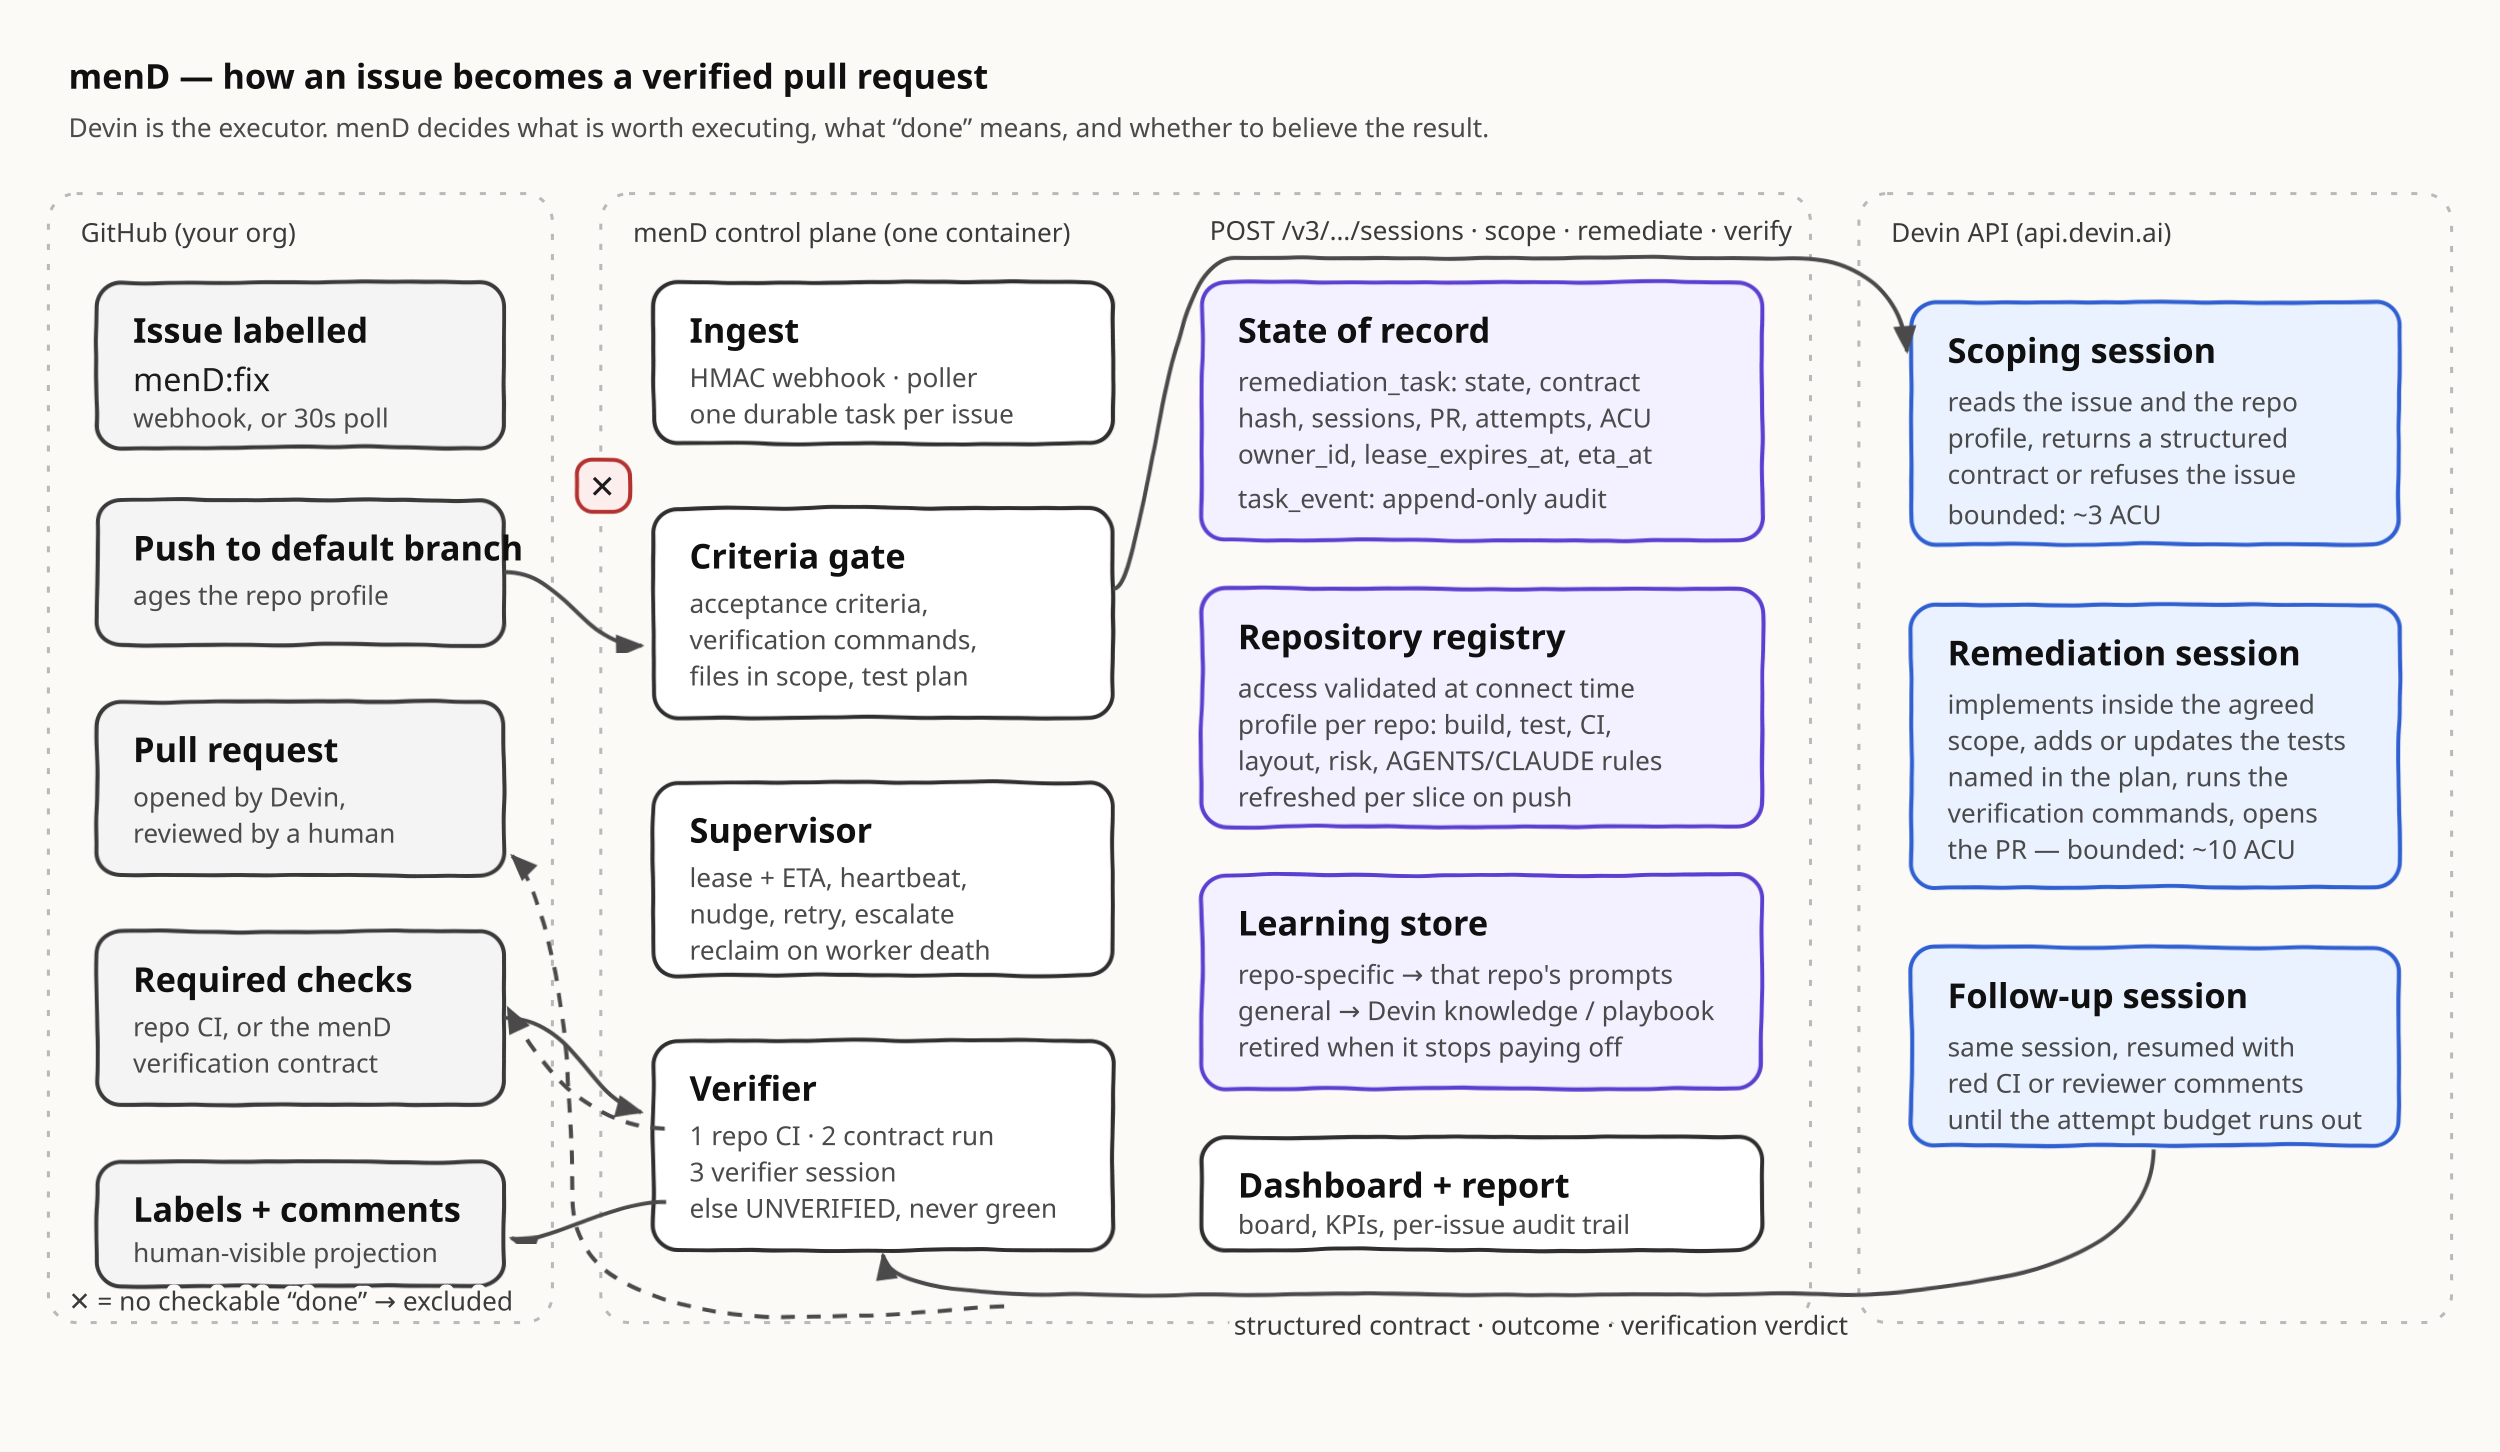
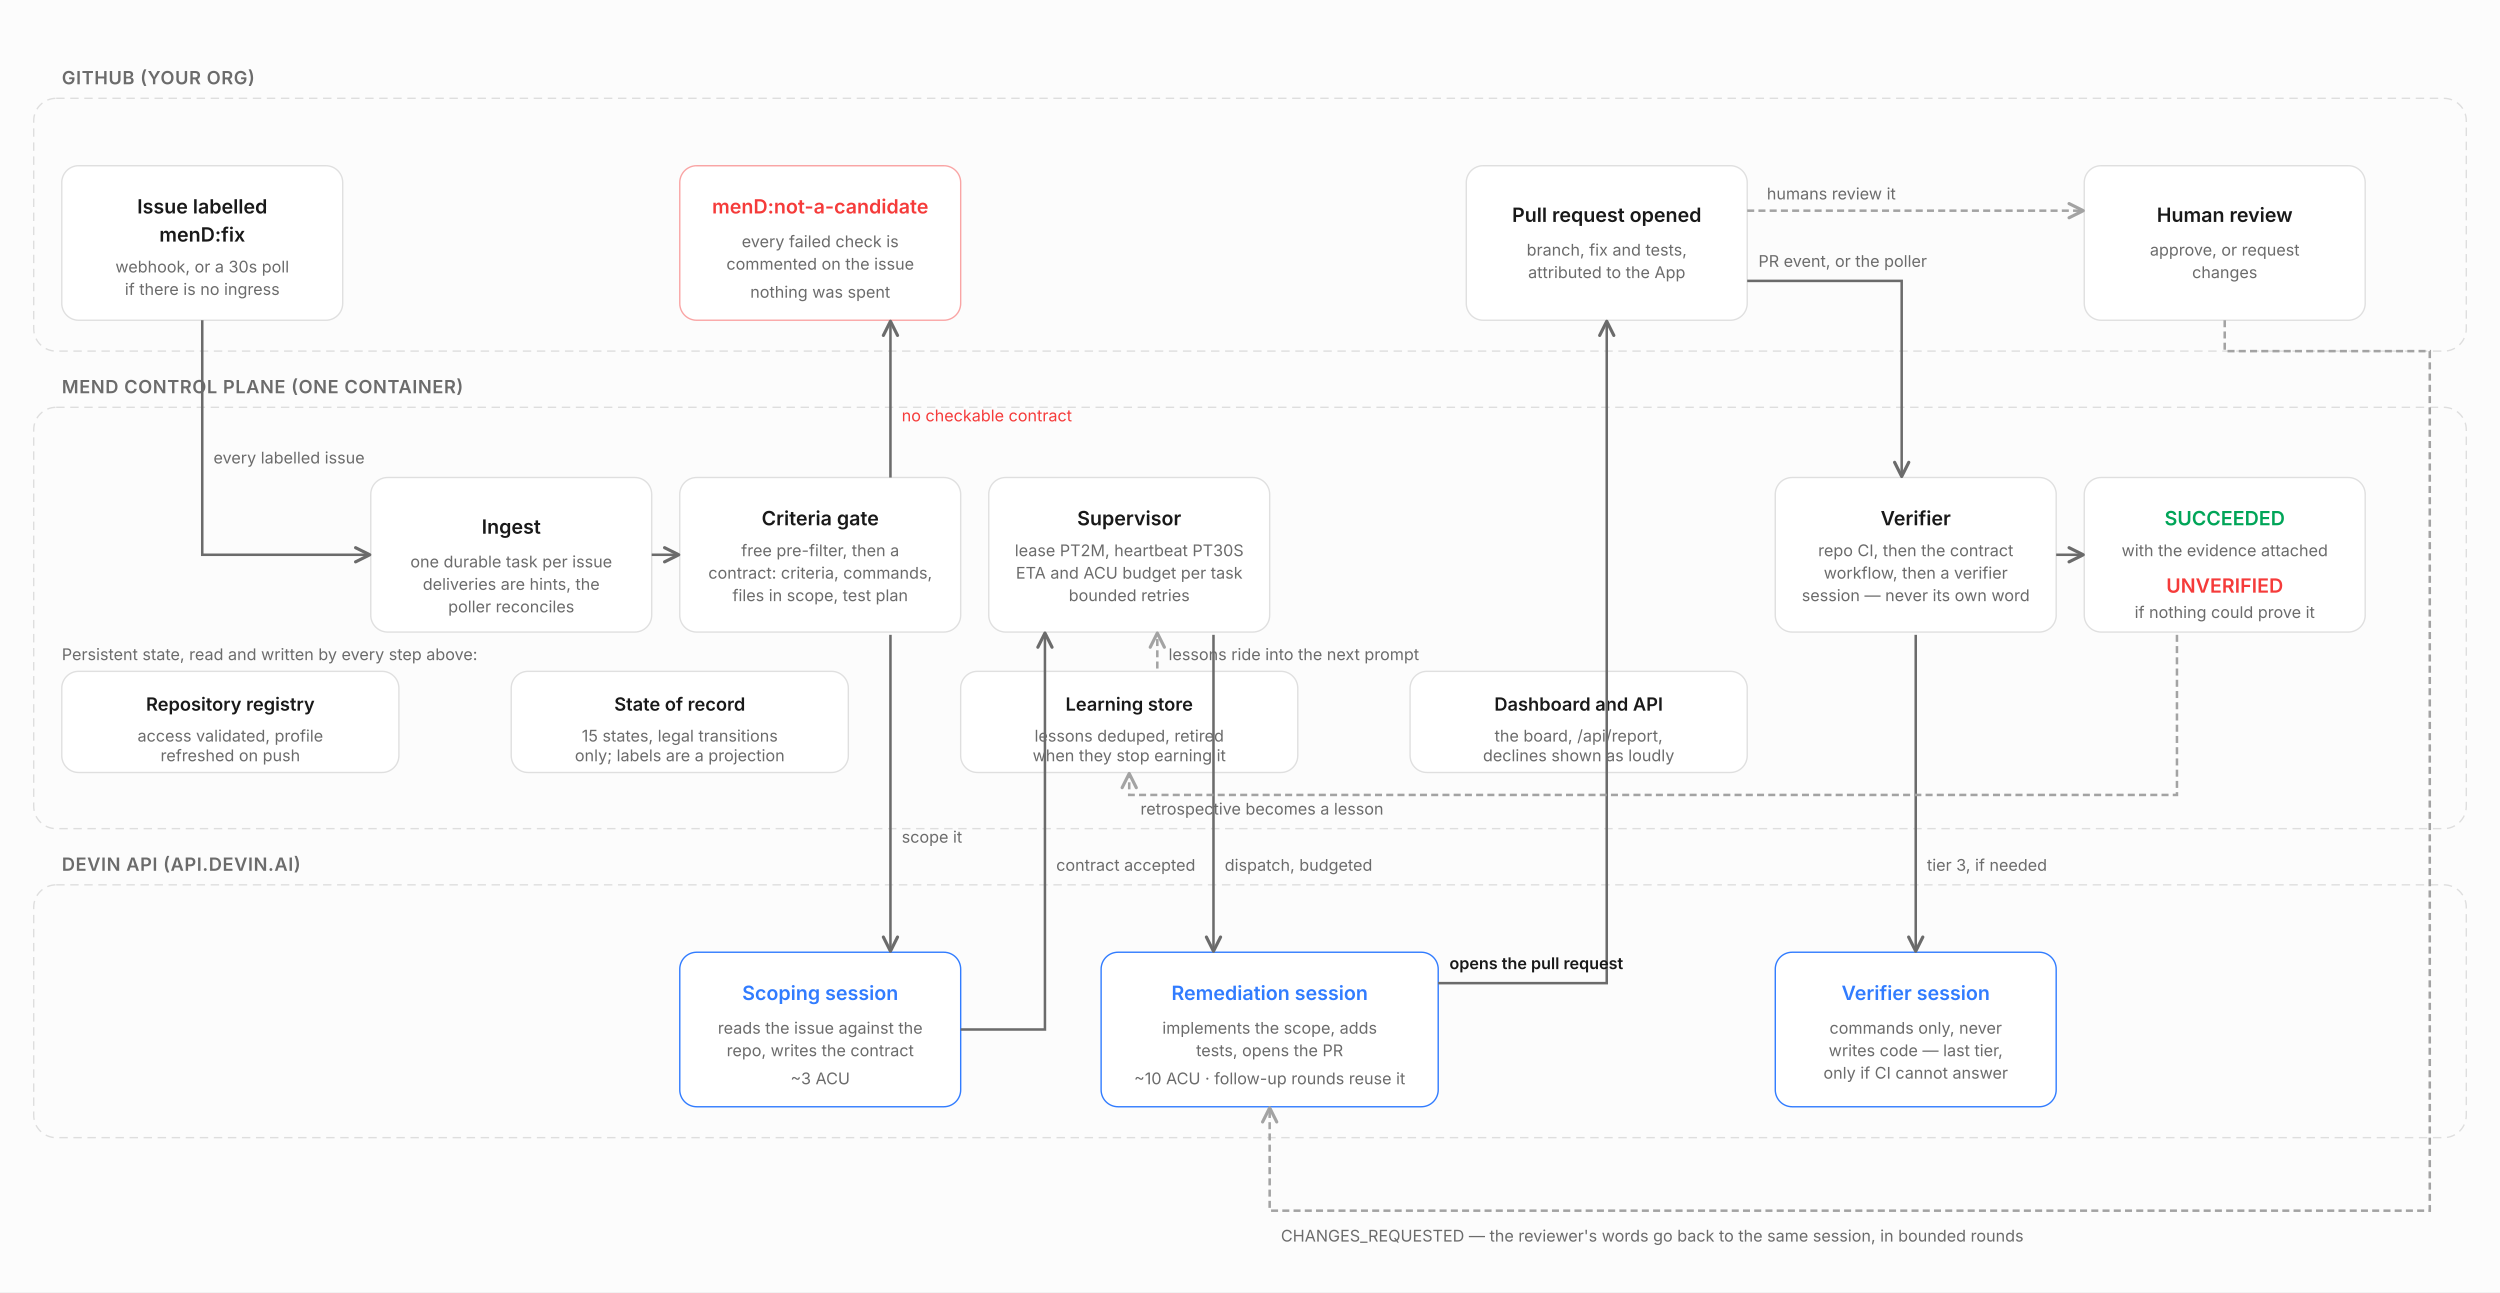
- <svg xmlns="http://www.w3.org/2000/svg" viewBox="0 0 1240 720" width="1240" height="720" font-family="'Segoe Print','Bradley Hand','Comic Sans MS',ui-rounded,sans-serif" role="img" aria-label="menD architecture: GitHub events enter menD, the criteria gate decides candidacy, Devin sessions scope and remediate, verification gates success, and outcomes feed a learning store">
+ <svg xmlns="http://www.w3.org/2000/svg" width="1780" height="920" viewBox="0 0 1780 920" font-family="Inter, ui-sans-serif, system-ui, sans-serif" role="img" aria-label="menD architecture: a GitHub issue labelled menD:fix flows left to right through menD ingest, the criteria gate, a Devin scoping session, the supervisor, a Devin remediation session, a pull request, verification, and a SUCCEEDED or UNVERIFIED verdict, with reviewer feedback and lessons feeding back">
  <defs>
-     <filter id="rough">
-       <feTurbulence type="fractalNoise" baseFrequency="0.02" numOctaves="3" seed="7" result="noise" />
-       <feDisplacementMap in="SourceGraphic" in2="noise" scale="2.2" xChannelSelector="R" yChannelSelector="G" />
-     </filter>
-     <marker id="arrow" viewBox="0 0 10 10" refX="9" refY="5" markerWidth="7" markerHeight="7" orient="auto-start-reverse">
-       <path d="M 0 1 L 10 5 L 0 9 z" fill="#4a4a4a" />
+     <marker id="arrow" viewBox="0 0 10 10" refX="8" refY="5" markerWidth="7" markerHeight="7" orient="auto-start-reverse">
+       <path d="M1 1L9 5L1 9" fill="none" stroke="#6b6b6b" stroke-width="1.8" stroke-linecap="round" stroke-linejoin="round" />
    </marker>
-     <style>
-       .box { fill: #ffffff; stroke: #2f2f2f; stroke-width: 2; filter: url(#rough); }
-       .devin { fill: #eaf1ff; stroke: #2f5fd0; }
-       .store { fill: #f3f0ff; stroke: #5b3fd0; }
-       .github { fill: #f4f4f4; stroke: #3a3a3a; }
-       .good { fill: #e9f9f0; stroke: #10794a; }
-       .bad  { fill: #fdeeee; stroke: #b3322f; }
-       .t  { font-size: 16px; fill: #1c1c1c; }
-       .h  { font-size: 17px; font-weight: 700; fill: #101010; }
-       .s  { font-size: 13px; fill: #4a4a4a; }
-       .lbl{ font-size: 13px; fill: #3a3a3a; paint-order: stroke; stroke: #fbfaf7; stroke-width: 6px;
-             stroke-linejoin: round; }
-       .flow { fill: none; stroke: #4a4a4a; stroke-width: 2; marker-end: url(#arrow); filter: url(#rough); }
-       .dash { stroke-dasharray: 7 6; }
-       .zone { fill: none; stroke: #b9b9b9; stroke-width: 1.5; stroke-dasharray: 3 7; }
-     </style>
+     <marker id="arrowlight" viewBox="0 0 10 10" refX="8" refY="5" markerWidth="7" markerHeight="7" orient="auto-start-reverse">
+       <path d="M1 1L9 5L1 9" fill="none" stroke="#a3a3a3" stroke-width="1.8" stroke-linecap="round" stroke-linejoin="round" />
+     </marker>
  </defs>
-   <rect x="0" y="0" width="1240" height="720" fill="#fbfaf7" />
-   <text x="34" y="44" class="h" font-size="24">menD — how an issue becomes a verified pull request</text>
-   <text x="34" y="68" class="s" font-size="14">Devin is the executor. menD decides what is worth executing, what “done” means, and whether to believe the result.</text>
-   <rect x="24" y="96" width="250" height="560" rx="14" class="zone" />
-   <text x="40" y="120" class="lbl">GitHub (your org)</text>
-   <rect x="298" y="96" width="600" height="560" rx="14" class="zone" />
-   <text x="314" y="120" class="lbl">menD control plane (one container)</text>
-   <rect x="922" y="96" width="294" height="560" rx="14" class="zone" />
-   <text x="938" y="120" class="lbl">Devin API (api.devin.ai)</text>
-   <rect x="48" y="140" width="202" height="82" rx="12" class="box github" />
-   <text x="66" y="170" class="h">Issue labelled</text>
-   <text x="66" y="194" class="t">menD:fix</text>
-   <text x="66" y="212" class="s">webhook, or 30s poll</text>
-   <rect x="48" y="248" width="202" height="72" rx="12" class="box github" />
-   <text x="66" y="278" class="h">Push to default branch</text>
-   <text x="66" y="300" class="s">ages the repo profile</text>
-   <rect x="48" y="348" width="202" height="86" rx="12" class="box github" />
-   <text x="66" y="378" class="h">Pull request</text>
-   <text x="66" y="400" class="s">opened by Devin,</text>
-   <text x="66" y="418" class="s">reviewed by a human</text>
-   <rect x="48" y="462" width="202" height="86" rx="12" class="box github" />
-   <text x="66" y="492" class="h">Required checks</text>
-   <text x="66" y="514" class="s">repo CI, or the menD</text>
-   <text x="66" y="532" class="s">verification contract</text>
-   <rect x="48" y="576" width="202" height="62" rx="12" class="box github" />
-   <text x="66" y="606" class="h">Labels + comments</text>
-   <text x="66" y="626" class="s">human-visible projection</text>
-   <rect x="324" y="140" width="228" height="80" rx="12" class="box" />
-   <text x="342" y="170" class="h">Ingest</text>
-   <text x="342" y="192" class="s">HMAC webhook · poller</text>
-   <text x="342" y="210" class="s">one durable task per issue</text>
-   <rect x="324" y="252" width="228" height="104" rx="12" class="box" />
-   <text x="342" y="282" class="h">Criteria gate</text>
-   <text x="342" y="304" class="s">acceptance criteria,</text>
-   <text x="342" y="322" class="s">verification commands,</text>
-   <text x="342" y="340" class="s">files in scope, test plan</text>
-   <rect x="324" y="388" width="228" height="96" rx="12" class="box" />
-   <text x="342" y="418" class="h">Supervisor</text>
-   <text x="342" y="440" class="s">lease + ETA, heartbeat,</text>
-   <text x="342" y="458" class="s">nudge, retry, escalate</text>
-   <text x="342" y="476" class="s">reclaim on worker death</text>
-   <rect x="324" y="516" width="228" height="104" rx="12" class="box" />
-   <text x="342" y="546" class="h">Verifier</text>
-   <text x="342" y="568" class="s">1 repo CI · 2 contract run</text>
-   <text x="342" y="586" class="s">3 verifier session</text>
-   <text x="342" y="604" class="s">else UNVERIFIED, never green</text>
-   <rect x="596" y="140" width="278" height="128" rx="12" class="box store" />
-   <text x="614" y="170" class="h">State of record</text>
-   <text x="614" y="194" class="s">remediation_task: state, contract</text>
-   <text x="614" y="212" class="s">hash, sessions, PR, attempts, ACU</text>
-   <text x="614" y="230" class="s">owner_id, lease_expires_at, eta_at</text>
-   <text x="614" y="252" class="s">task_event: append-only audit</text>
-   <rect x="596" y="292" width="278" height="118" rx="12" class="box store" />
-   <text x="614" y="322" class="h">Repository registry</text>
-   <text x="614" y="346" class="s">access validated at connect time</text>
-   <text x="614" y="364" class="s">profile per repo: build, test, CI,</text>
-   <text x="614" y="382" class="s">layout, risk, AGENTS/CLAUDE rules</text>
-   <text x="614" y="400" class="s">refreshed per slice on push</text>
-   <rect x="596" y="434" width="278" height="106" rx="12" class="box store" />
-   <text x="614" y="464" class="h">Learning store</text>
-   <text x="614" y="488" class="s">repo-specific → that repo's prompts</text>
-   <text x="614" y="506" class="s">general → Devin knowledge / playbook</text>
-   <text x="614" y="524" class="s">retired when it stops paying off</text>
-   <rect x="596" y="564" width="278" height="56" rx="12" class="box" />
-   <text x="614" y="594" class="h">Dashboard + report</text>
-   <text x="614" y="612" class="s">board, KPIs, per-issue audit trail</text>
-   <rect x="948" y="150" width="242" height="120" rx="12" class="box devin" />
-   <text x="966" y="180" class="h">Scoping session</text>
-   <text x="966" y="204" class="s">reads the issue and the repo</text>
-   <text x="966" y="222" class="s">profile, returns a structured</text>
-   <text x="966" y="240" class="s">contract or refuses the issue</text>
-   <text x="966" y="260" class="s">bounded: ~3 ACU</text>
-   <rect x="948" y="300" width="242" height="140" rx="12" class="box devin" />
-   <text x="966" y="330" class="h">Remediation session</text>
-   <text x="966" y="354" class="s">implements inside the agreed</text>
-   <text x="966" y="372" class="s">scope, adds or updates the tests</text>
-   <text x="966" y="390" class="s">named in the plan, runs the</text>
-   <text x="966" y="408" class="s">verification commands, opens</text>
-   <text x="966" y="426" class="s">the PR — bounded: ~10 ACU</text>
-   <rect x="948" y="470" width="242" height="98" rx="12" class="box devin" />
-   <text x="966" y="500" class="h">Follow-up session</text>
-   <text x="966" y="524" class="s">same session, resumed with</text>
-   <text x="966" y="542" class="s">red CI or reviewer comments</text>
-   <text x="966" y="560" class="s">until the attempt budget runs out</text>
-   <rect x="324" y="644" width="110" height="0" class="box" />
-   <path class="flow" d="M250 181 H 318" />
-   <path class="flow" d="M250 284 C 280 284, 290 320, 318 320" />
-   <path class="flow" d="M438 220 V 246" />
-   <path class="flow" d="M438 356 V 382" />
-   <path class="flow" d="M438 484 V 510" />
-   <path class="flow" d="M250 505 C 285 505, 292 545, 318 552" />
-   <path class="flow" d="M552 292 C 570 292, 574 128, 612 128 H 890 C 928 128, 944 150, 946 174" />
-   <text x="600" y="119" class="lbl">POST /v3/…/sessions · scope · remediate · verify</text>
-   <path class="flow" d="M1068 570 C 1068 622, 1000 642, 900 642 H 520 C 470 642, 440 636, 438 622" />
-   <text x="612" y="662" class="lbl">structured contract · outcome · verification verdict</text>
-   <path class="flow" d="M552 200 H 590" />
-   <path class="flow" d="M552 340 H 590" />
-   <path class="flow" d="M552 470 H 590" />
-   <path class="flow" d="M552 590 H 590" />
-   <path class="flow" d="M330 596 C 300 596, 270 620, 254 614" />
-   <path class="flow dash" d="M330 560 C 290 560, 262 520, 252 500" />
-   <path class="flow dash" d="M498 648 C 400 656, 288 664, 284 596 C 284 512, 272 442, 254 424" />
-   <rect x="286" y="228" width="26" height="26" rx="8" class="box bad" />
-   <text x="292" y="247" class="t" font-size="14">✕</text>
-   <text x="34" y="650" class="lbl">✕ = no checkable “done” → excluded</text>
+   <rect width="1780" height="920" fill="#fcfcfc" />
+   <g fill="none" stroke="rgba(0,0,0,0.12)" stroke-dasharray="6 4">
+     <rect x="24" y="70" width="1732" height="180" rx="16" />
+     <rect x="24" y="290" width="1732" height="300" rx="16" />
+     <rect x="24" y="630" width="1732" height="180" rx="16" />
+   </g>
+   <g font-size="13" font-weight="600" fill="#6b6b6b" letter-spacing="0.4">
+     <text x="44" y="60">GITHUB (YOUR ORG)</text>
+     <text x="44" y="280">MEND CONTROL PLANE (ONE CONTAINER)</text>
+     <text x="44" y="620">DEVIN API (API.DEVIN.AI)</text>
+   </g>
+   <g>
+     <rect x="44" y="118" width="200" height="110" rx="12" fill="#ffffff" stroke="rgba(0,0,0,0.12)" />
+     <text x="144" y="152" text-anchor="middle" font-size="14" font-weight="600" fill="rgb(25,25,25)">Issue labelled</text>
+     <text x="144" y="172" text-anchor="middle" font-size="14" font-weight="600" fill="rgb(25,25,25)">menD:fix</text>
+     <text x="144" y="194" text-anchor="middle" font-size="11.5" fill="#6b6b6b">webhook, or a 30s poll</text>
+     <text x="144" y="210" text-anchor="middle" font-size="11.5" fill="#6b6b6b">if there is no ingress</text>
+     <rect x="484" y="118" width="200" height="110" rx="12" fill="#ffffff" stroke="rgba(245,59,58,0.45)" />
+     <text x="584" y="152" text-anchor="middle" font-size="14" font-weight="600" fill="rgb(245,59,58)">menD:not-a-candidate</text>
+     <text x="584" y="176" text-anchor="middle" font-size="11.5" fill="#6b6b6b">every failed check is</text>
+     <text x="584" y="192" text-anchor="middle" font-size="11.5" fill="#6b6b6b">commented on the issue</text>
+     <text x="584" y="212" text-anchor="middle" font-size="11.5" fill="#6b6b6b">nothing was spent</text>
+     <rect x="1044" y="118" width="200" height="110" rx="12" fill="#ffffff" stroke="rgba(0,0,0,0.12)" />
+     <text x="1144" y="158" text-anchor="middle" font-size="14" font-weight="600" fill="rgb(25,25,25)">Pull request opened</text>
+     <text x="1144" y="182" text-anchor="middle" font-size="11.5" fill="#6b6b6b">branch, fix and tests,</text>
+     <text x="1144" y="198" text-anchor="middle" font-size="11.5" fill="#6b6b6b">attributed to the App</text>
+     <rect x="1484" y="118" width="200" height="110" rx="12" fill="#ffffff" stroke="rgba(0,0,0,0.12)" />
+     <text x="1584" y="158" text-anchor="middle" font-size="14" font-weight="600" fill="rgb(25,25,25)">Human review</text>
+     <text x="1584" y="182" text-anchor="middle" font-size="11.5" fill="#6b6b6b">approve, or request</text>
+     <text x="1584" y="198" text-anchor="middle" font-size="11.5" fill="#6b6b6b">changes</text>
+   </g>
+   <g>
+     <rect x="264" y="340" width="200" height="110" rx="12" fill="#ffffff" stroke="rgba(0,0,0,0.12)" />
+     <text x="364" y="380" text-anchor="middle" font-size="14" font-weight="600" fill="rgb(25,25,25)">Ingest</text>
+     <text x="364" y="404" text-anchor="middle" font-size="11.5" fill="#6b6b6b">one durable task per issue</text>
+     <text x="364" y="420" text-anchor="middle" font-size="11.5" fill="#6b6b6b">deliveries are hints, the</text>
+     <text x="364" y="436" text-anchor="middle" font-size="11.5" fill="#6b6b6b">poller reconciles</text>
+     <rect x="484" y="340" width="200" height="110" rx="12" fill="#ffffff" stroke="rgba(0,0,0,0.12)" />
+     <text x="584" y="374" text-anchor="middle" font-size="14" font-weight="600" fill="rgb(25,25,25)">Criteria gate</text>
+     <text x="584" y="396" text-anchor="middle" font-size="11.5" fill="#6b6b6b">free pre-filter, then a</text>
+     <text x="584" y="412" text-anchor="middle" font-size="11.5" fill="#6b6b6b">contract: criteria, commands,</text>
+     <text x="584" y="428" text-anchor="middle" font-size="11.5" fill="#6b6b6b">files in scope, test plan</text>
+     <rect x="704" y="340" width="200" height="110" rx="12" fill="#ffffff" stroke="rgba(0,0,0,0.12)" />
+     <text x="804" y="374" text-anchor="middle" font-size="14" font-weight="600" fill="rgb(25,25,25)">Supervisor</text>
+     <text x="804" y="396" text-anchor="middle" font-size="11.5" fill="#6b6b6b">lease PT2M, heartbeat PT30S</text>
+     <text x="804" y="412" text-anchor="middle" font-size="11.5" fill="#6b6b6b">ETA and ACU budget per task</text>
+     <text x="804" y="428" text-anchor="middle" font-size="11.5" fill="#6b6b6b">bounded retries</text>
+     <rect x="1264" y="340" width="200" height="110" rx="12" fill="#ffffff" stroke="rgba(0,0,0,0.12)" />
+     <text x="1364" y="374" text-anchor="middle" font-size="14" font-weight="600" fill="rgb(25,25,25)">Verifier</text>
+     <text x="1364" y="396" text-anchor="middle" font-size="11.5" fill="#6b6b6b">repo CI, then the contract</text>
+     <text x="1364" y="412" text-anchor="middle" font-size="11.5" fill="#6b6b6b">workflow, then a verifier</text>
+     <text x="1364" y="428" text-anchor="middle" font-size="11.5" fill="#6b6b6b">session — never its own word</text>
+     <rect x="1484" y="340" width="200" height="110" rx="12" fill="#ffffff" stroke="rgba(0,0,0,0.12)" />
+     <text x="1584" y="374" text-anchor="middle" font-size="14" font-weight="600" fill="rgb(0,165,88)">SUCCEEDED</text>
+     <text x="1584" y="396" text-anchor="middle" font-size="11.5" fill="#6b6b6b">with the evidence attached</text>
+     <text x="1584" y="422" text-anchor="middle" font-size="14" font-weight="600" fill="rgb(245,59,58)">UNVERIFIED</text>
+     <text x="1584" y="440" text-anchor="middle" font-size="11.5" fill="#6b6b6b">if nothing could prove it</text>
+   </g>
+   <text x="44" y="470" font-size="11.5" fill="#6b6b6b">Persistent state, read and written by every step above:</text>
+   <g>
+     <rect x="44" y="478" width="240" height="72" rx="12" fill="#ffffff" stroke="rgba(0,0,0,0.12)" />
+     <text x="164" y="506" text-anchor="middle" font-size="13" font-weight="600" fill="rgb(25,25,25)">Repository registry</text>
+     <text x="164" y="528" text-anchor="middle" font-size="11.5" fill="#6b6b6b">access validated, profile</text>
+     <text x="164" y="542" text-anchor="middle" font-size="11.5" fill="#6b6b6b">refreshed on push</text>
+     <rect x="364" y="478" width="240" height="72" rx="12" fill="#ffffff" stroke="rgba(0,0,0,0.12)" />
+     <text x="484" y="506" text-anchor="middle" font-size="13" font-weight="600" fill="rgb(25,25,25)">State of record</text>
+     <text x="484" y="528" text-anchor="middle" font-size="11.5" fill="#6b6b6b">15 states, legal transitions</text>
+     <text x="484" y="542" text-anchor="middle" font-size="11.5" fill="#6b6b6b">only; labels are a projection</text>
+     <rect x="684" y="478" width="240" height="72" rx="12" fill="#ffffff" stroke="rgba(0,0,0,0.12)" />
+     <text x="804" y="506" text-anchor="middle" font-size="13" font-weight="600" fill="rgb(25,25,25)">Learning store</text>
+     <text x="804" y="528" text-anchor="middle" font-size="11.5" fill="#6b6b6b">lessons deduped, retired</text>
+     <text x="804" y="542" text-anchor="middle" font-size="11.5" fill="#6b6b6b">when they stop earning it</text>
+     <rect x="1004" y="478" width="240" height="72" rx="12" fill="#ffffff" stroke="rgba(0,0,0,0.12)" />
+     <text x="1124" y="506" text-anchor="middle" font-size="13" font-weight="600" fill="rgb(25,25,25)">Dashboard and API</text>
+     <text x="1124" y="528" text-anchor="middle" font-size="11.5" fill="#6b6b6b">the board, /api/report,</text>
+     <text x="1124" y="542" text-anchor="middle" font-size="11.5" fill="#6b6b6b">declines shown as loudly</text>
+   </g>
+   <g>
+     <rect x="484" y="678" width="200" height="110" rx="12" fill="#ffffff" stroke="rgb(49,124,255)" />
+     <text x="584" y="712" text-anchor="middle" font-size="14" font-weight="600" fill="rgb(49,124,255)">Scoping session</text>
+     <text x="584" y="736" text-anchor="middle" font-size="11.5" fill="#6b6b6b">reads the issue against the</text>
+     <text x="584" y="752" text-anchor="middle" font-size="11.5" fill="#6b6b6b">repo, writes the contract</text>
+     <text x="584" y="772" text-anchor="middle" font-size="11.5" fill="#6b6b6b">~3 ACU</text>
+     <rect x="784" y="678" width="240" height="110" rx="12" fill="#ffffff" stroke="rgb(49,124,255)" />
+     <text x="904" y="712" text-anchor="middle" font-size="14" font-weight="600" fill="rgb(49,124,255)">Remediation session</text>
+     <text x="904" y="736" text-anchor="middle" font-size="11.5" fill="#6b6b6b">implements the scope, adds</text>
+     <text x="904" y="752" text-anchor="middle" font-size="11.5" fill="#6b6b6b">tests, opens the PR</text>
+     <text x="904" y="772" text-anchor="middle" font-size="11.5" fill="#6b6b6b">~10 ACU · follow-up rounds reuse it</text>
+     <rect x="1264" y="678" width="200" height="110" rx="12" fill="#ffffff" stroke="rgb(49,124,255)" />
+     <text x="1364" y="712" text-anchor="middle" font-size="14" font-weight="600" fill="rgb(49,124,255)">Verifier session</text>
+     <text x="1364" y="736" text-anchor="middle" font-size="11.5" fill="#6b6b6b">commands only, never</text>
+     <text x="1364" y="752" text-anchor="middle" font-size="11.5" fill="#6b6b6b">writes code — last tier,</text>
+     <text x="1364" y="768" text-anchor="middle" font-size="11.5" fill="#6b6b6b">only if CI cannot answer</text>
+   </g>
+   <g fill="none" stroke="#6b6b6b" stroke-width="1.8" marker-end="url(#arrow)">
+     <path d="M 144 228 L 144 395 L 262 395" />
+     <path d="M 464 395 L 482 395" />
+     <path d="M 634 340 L 634 230" />
+     <path d="M 634 452 L 634 676" />
+     <path d="M 684 733 L 744 733 L 744 452" />
+     <path d="M 864 452 L 864 676" />
+     <path d="M 1024 700 L 1144 700 L 1144 230" />
+     <path d="M 1244 200 L 1354 200 L 1354 338" />
+     <path d="M 1464 395 L 1482 395" />
+     <path d="M 1364 452 L 1364 676" />
+   </g>
+   <g font-size="11.5" fill="#6b6b6b">
+     <text x="152" y="330">every labelled issue</text>
+     <text x="642" y="300" fill="rgb(245,59,58)">no checkable contract</text>
+     <text x="642" y="600">scope it</text>
+     <text x="752" y="620">contract accepted</text>
+     <text x="872" y="620">dispatch, budgeted</text>
+     <text x="1032" y="690" font-weight="600" fill="rgb(25,25,25)">opens the pull request</text>
+     <text x="1252" y="190">PR event, or the poller</text>
+     <text x="1372" y="620">tier 3, if needed</text>
+   </g>
+   <g fill="none" stroke="#a3a3a3" stroke-width="1.8" stroke-dasharray="5 3" marker-end="url(#arrowlight)">
+     <path d="M 1244 150 L 1482 150" />
+     <path d="M 1584 228 L 1584 250 L 1730 250 L 1730 862 L 904 862 L 904 790" />
+     <path d="M 1550 452 L 1550 566 L 804 566 L 804 552" />
+     <path d="M 824 476 L 824 452" />
+   </g>
+   <g font-size="11.5" fill="#6b6b6b">
+     <text x="1258" y="142">humans review it</text>
+     <text x="912" y="884">CHANGES_REQUESTED — the reviewer's words go back to the same session, in bounded rounds</text>
+     <text x="812" y="580">retrospective becomes a lesson</text>
+     <text x="832" y="470">lessons ride into the next prompt</text>
+   </g>
</svg>
